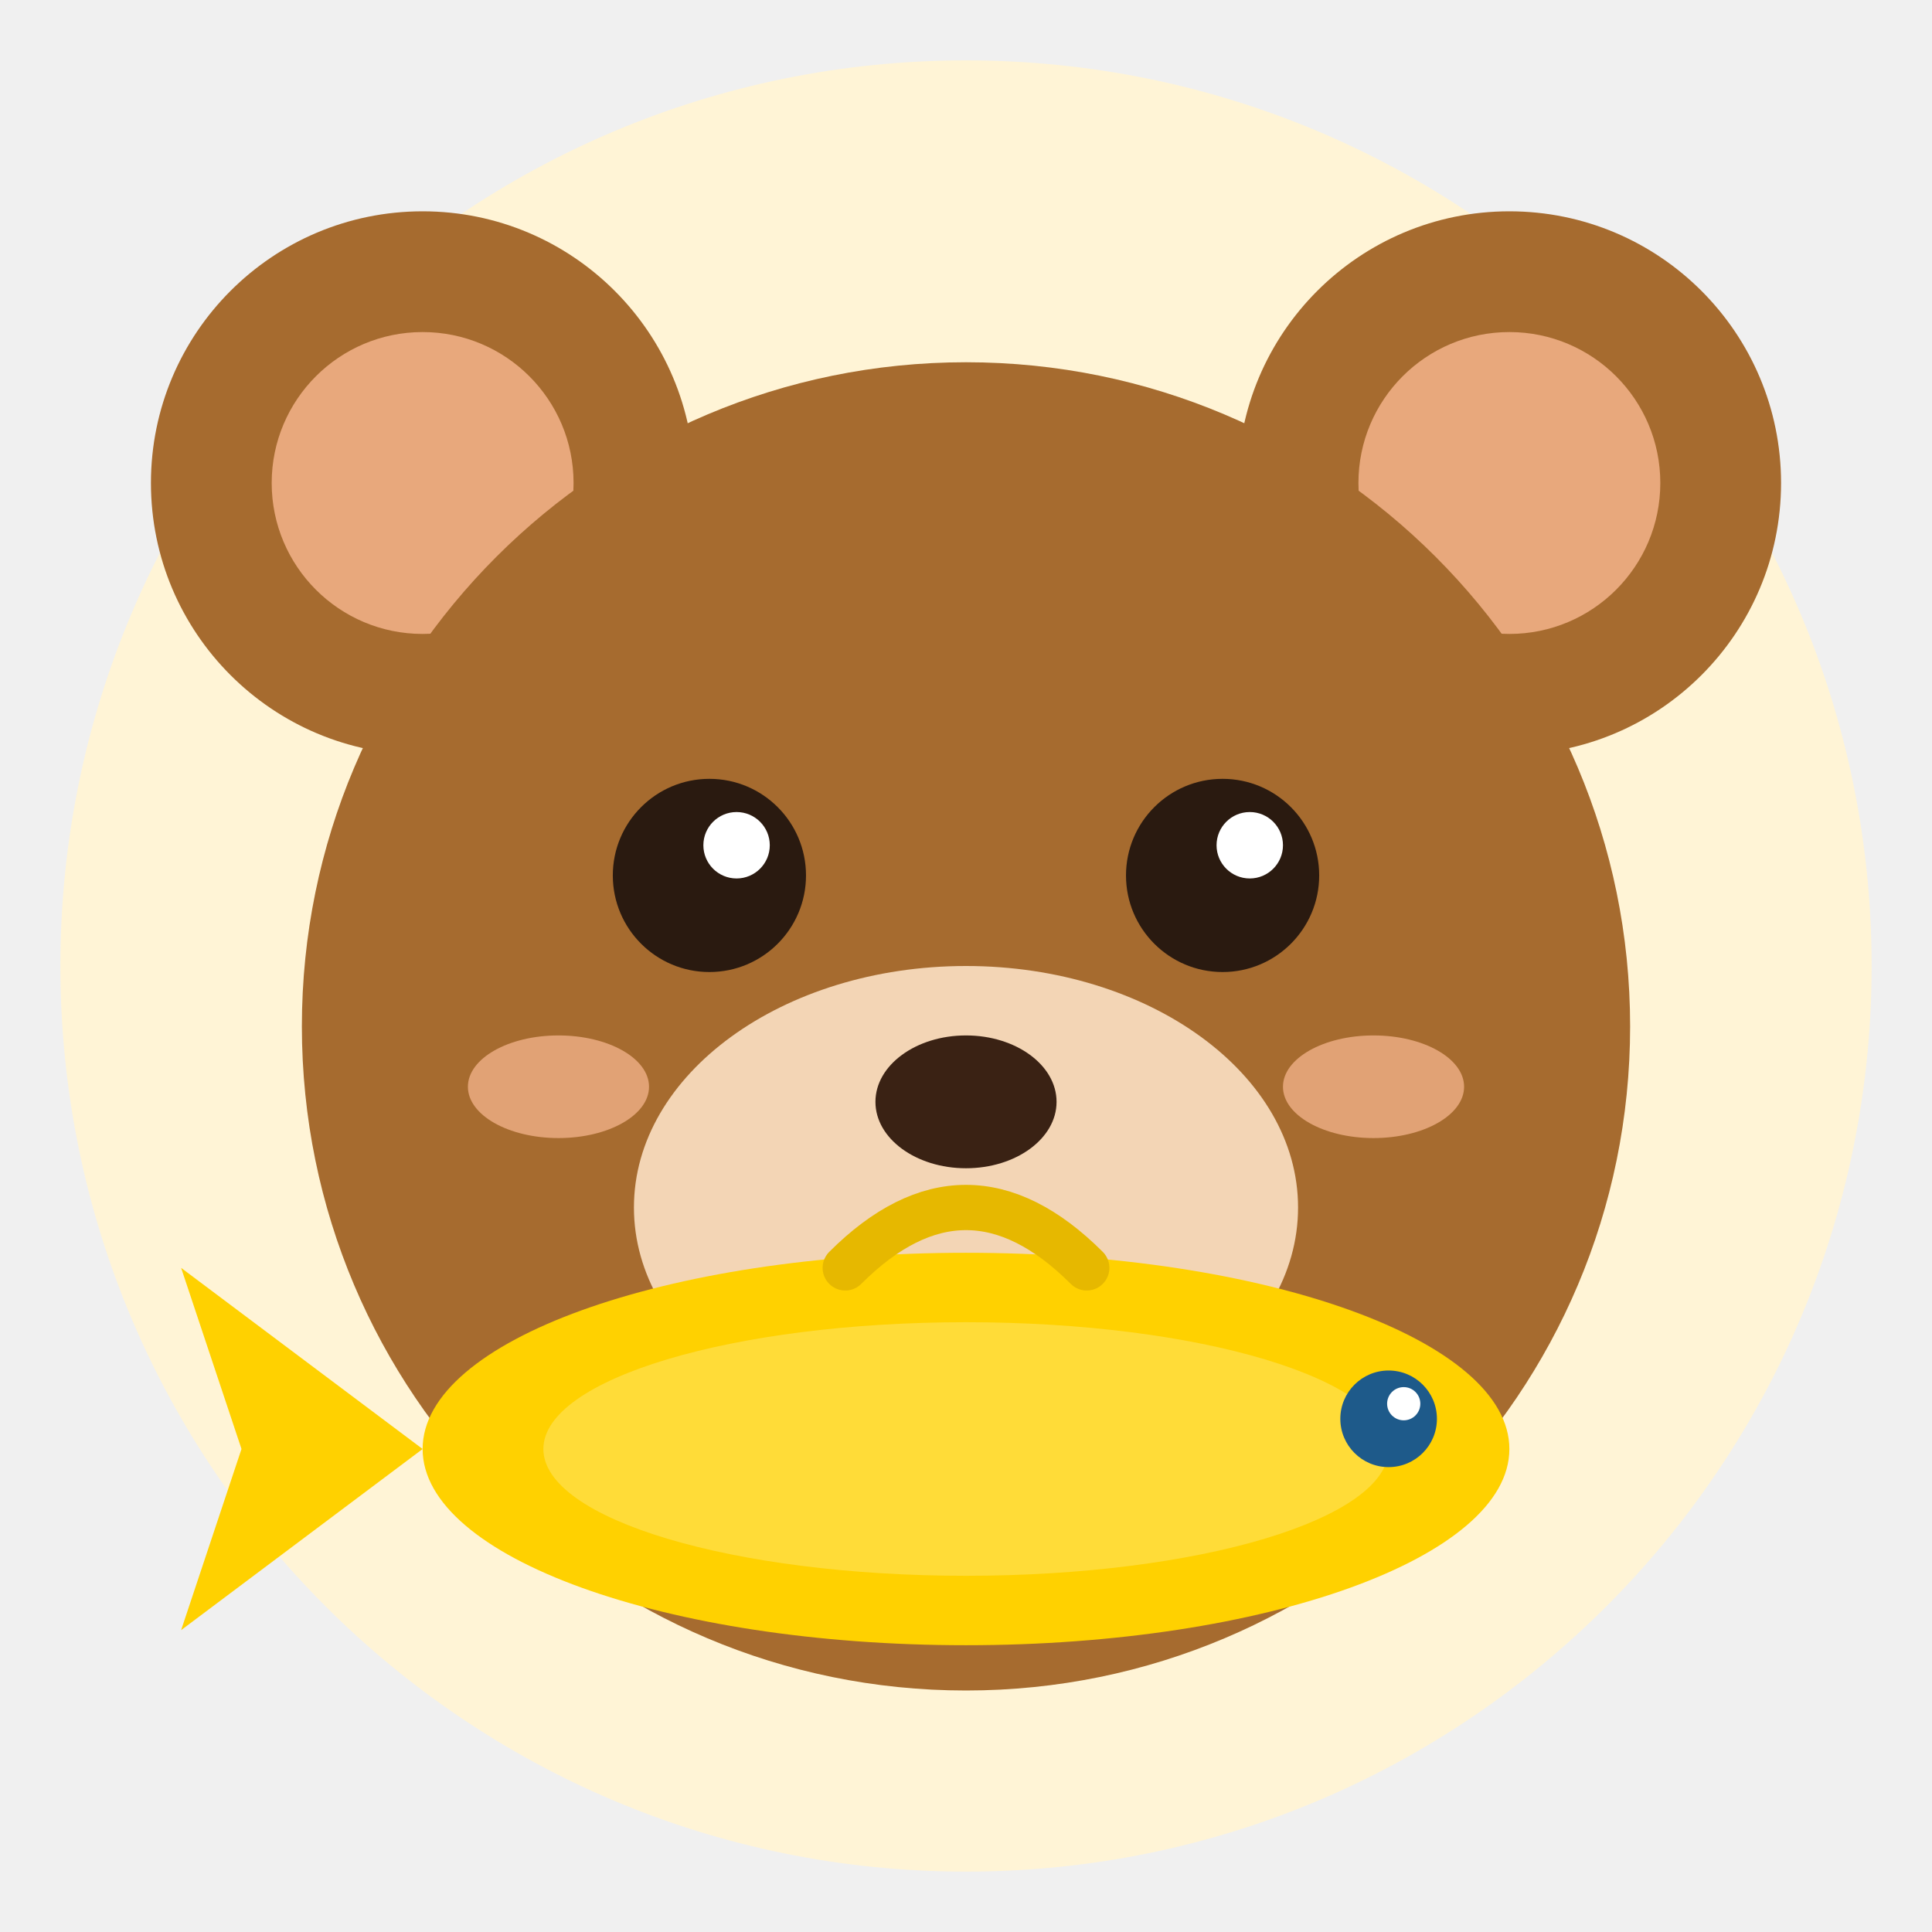
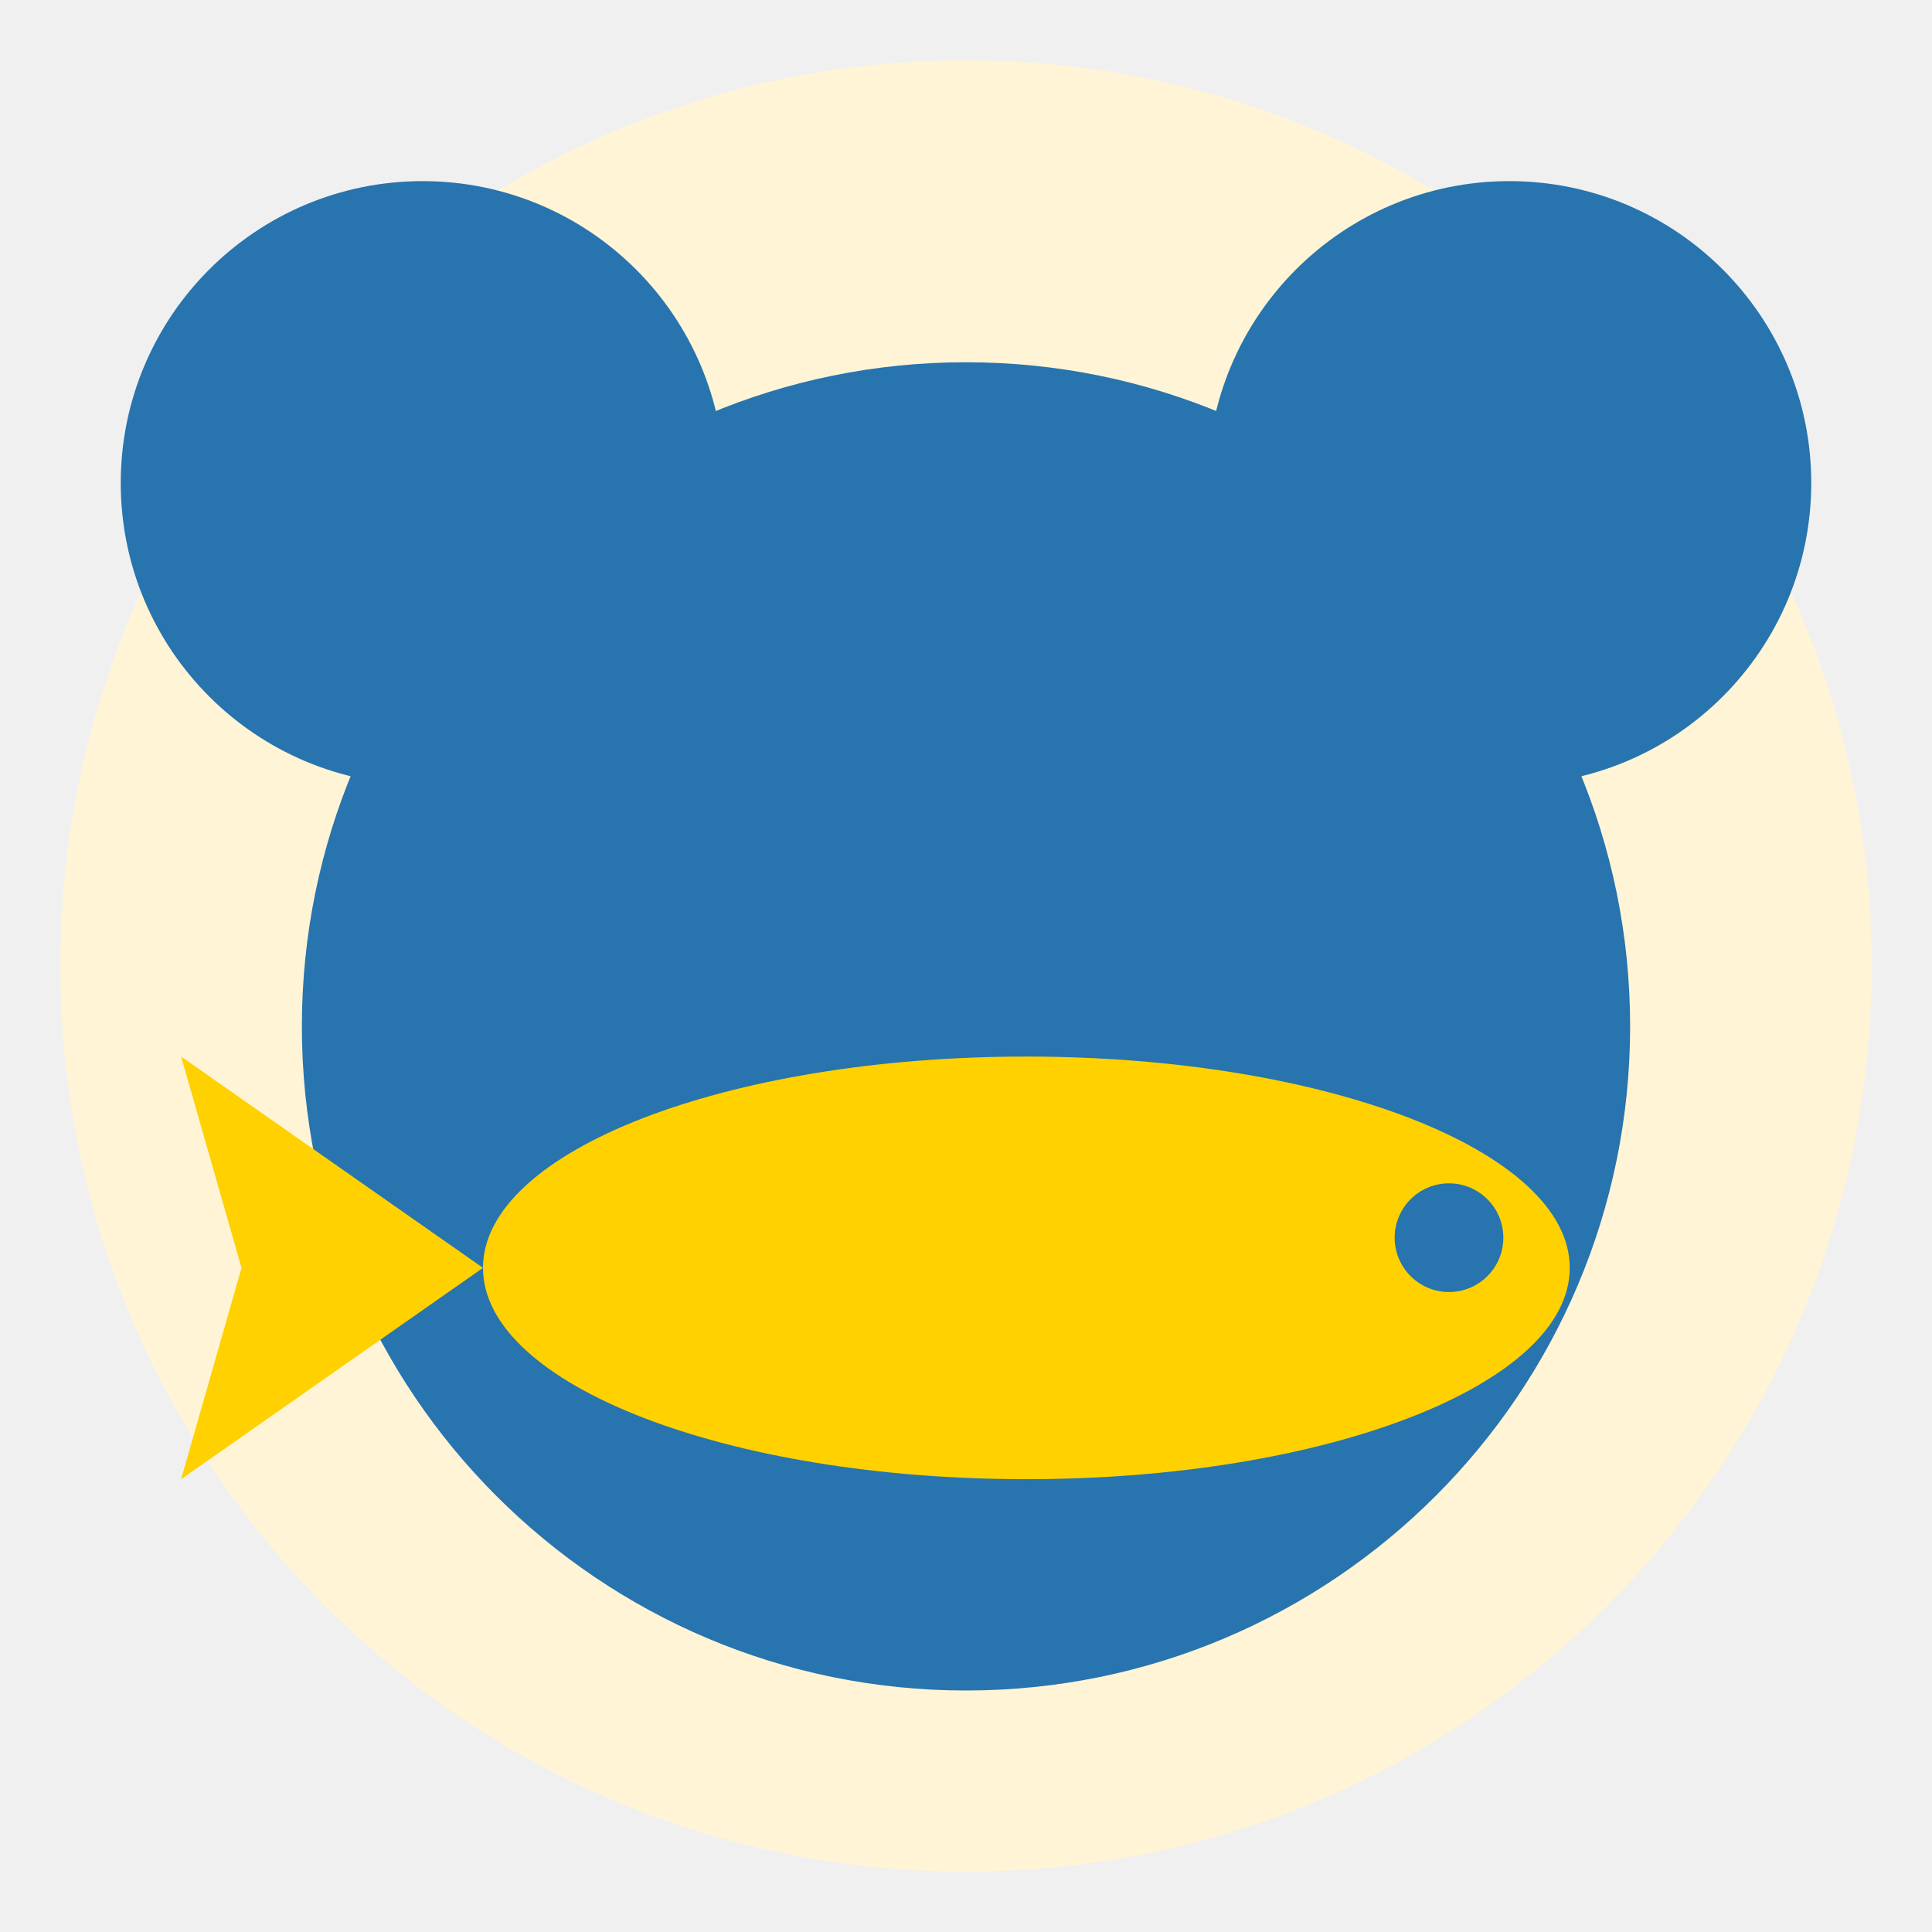
- <svg xmlns="http://www.w3.org/2000/svg" viewBox="0 0 64 64" role="img" aria-label="Bear face with fish">
+ <svg xmlns="http://www.w3.org/2000/svg" viewBox="0 0 64 64" role="img" aria-label="Blue bear with yellow fish">
  <circle cx="32" cy="32" r="30" fill="#FFF4D6" />
-   <circle cx="14" cy="16" r="9" fill="#A66B2F" />
-   <circle cx="50" cy="16" r="9" fill="#A66B2F" />
-   <circle cx="14" cy="16" r="5" fill="#E8A87C" />
-   <circle cx="50" cy="16" r="5" fill="#E8A87C" />
-   <circle cx="32" cy="34" r="22" fill="#A66B2F" />
-   <ellipse cx="32" cy="40" rx="11" ry="8" fill="#F3D5B5" />
-   <circle cx="23.5" cy="29" r="3.2" fill="#2A1A10" />
-   <circle cx="40.5" cy="29" r="3.2" fill="#2A1A10" />
-   <circle cx="24.4" cy="28" r="1.1" fill="#FFF" />
-   <circle cx="41.4" cy="28" r="1.1" fill="#FFF" />
-   <ellipse cx="32" cy="36.5" rx="3" ry="2.2" fill="#3A2214" />
-   <ellipse cx="18.5" cy="36" rx="3" ry="1.7" fill="#E8A87C" opacity=".9" />
-   <ellipse cx="45.5" cy="36" rx="3" ry="1.7" fill="#E8A87C" opacity=".9" />
-   <ellipse cx="32" cy="48" rx="18" ry="6.5" fill="#FFD100" />
-   <ellipse cx="32" cy="48" rx="14" ry="4.2" fill="#FFE566" opacity=".55" />
-   <circle cx="46" cy="47" r="1.6" fill="#1E5A8A" />
-   <circle cx="46.5" cy="46.5" r="0.55" fill="#FFF" />
-   <path d="M14 48 L6 42 L8 48 L6 54 Z" fill="#FFD100" />
-   <path d="M28 42 Q32 38 36 42" fill="none" stroke="#E6B800" stroke-width="1.5" stroke-linecap="round" />
+   <circle cx="14" cy="16" r="10" fill="#2774AE" />
+   <circle cx="50" cy="16" r="10" fill="#2774AE" />
+   <circle cx="32" cy="34" r="22" fill="#2774AE" />
+   <ellipse cx="34" cy="42" rx="18" ry="7" fill="#FFD100" />
+   <path d="M16 42 L6 35 L8 42 L6 49 Z" fill="#FFD100" />
+   <circle cx="48" cy="41" r="1.8" fill="#2774AE" />
</svg>
